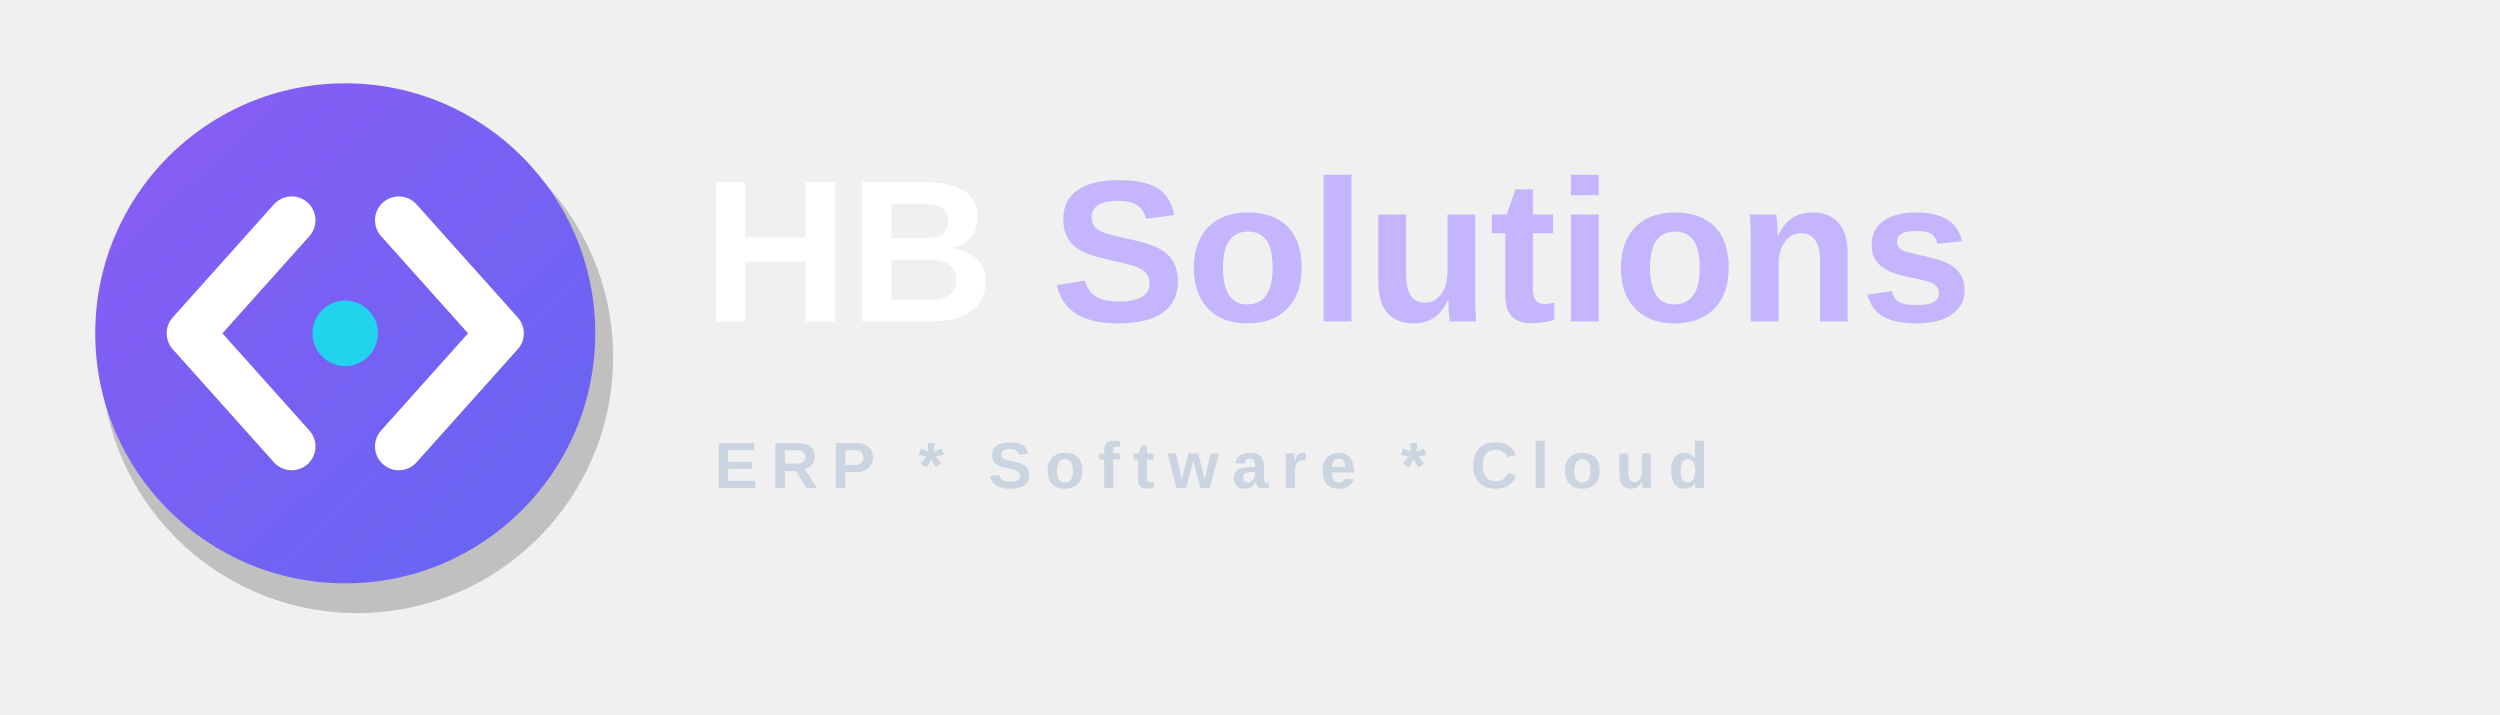
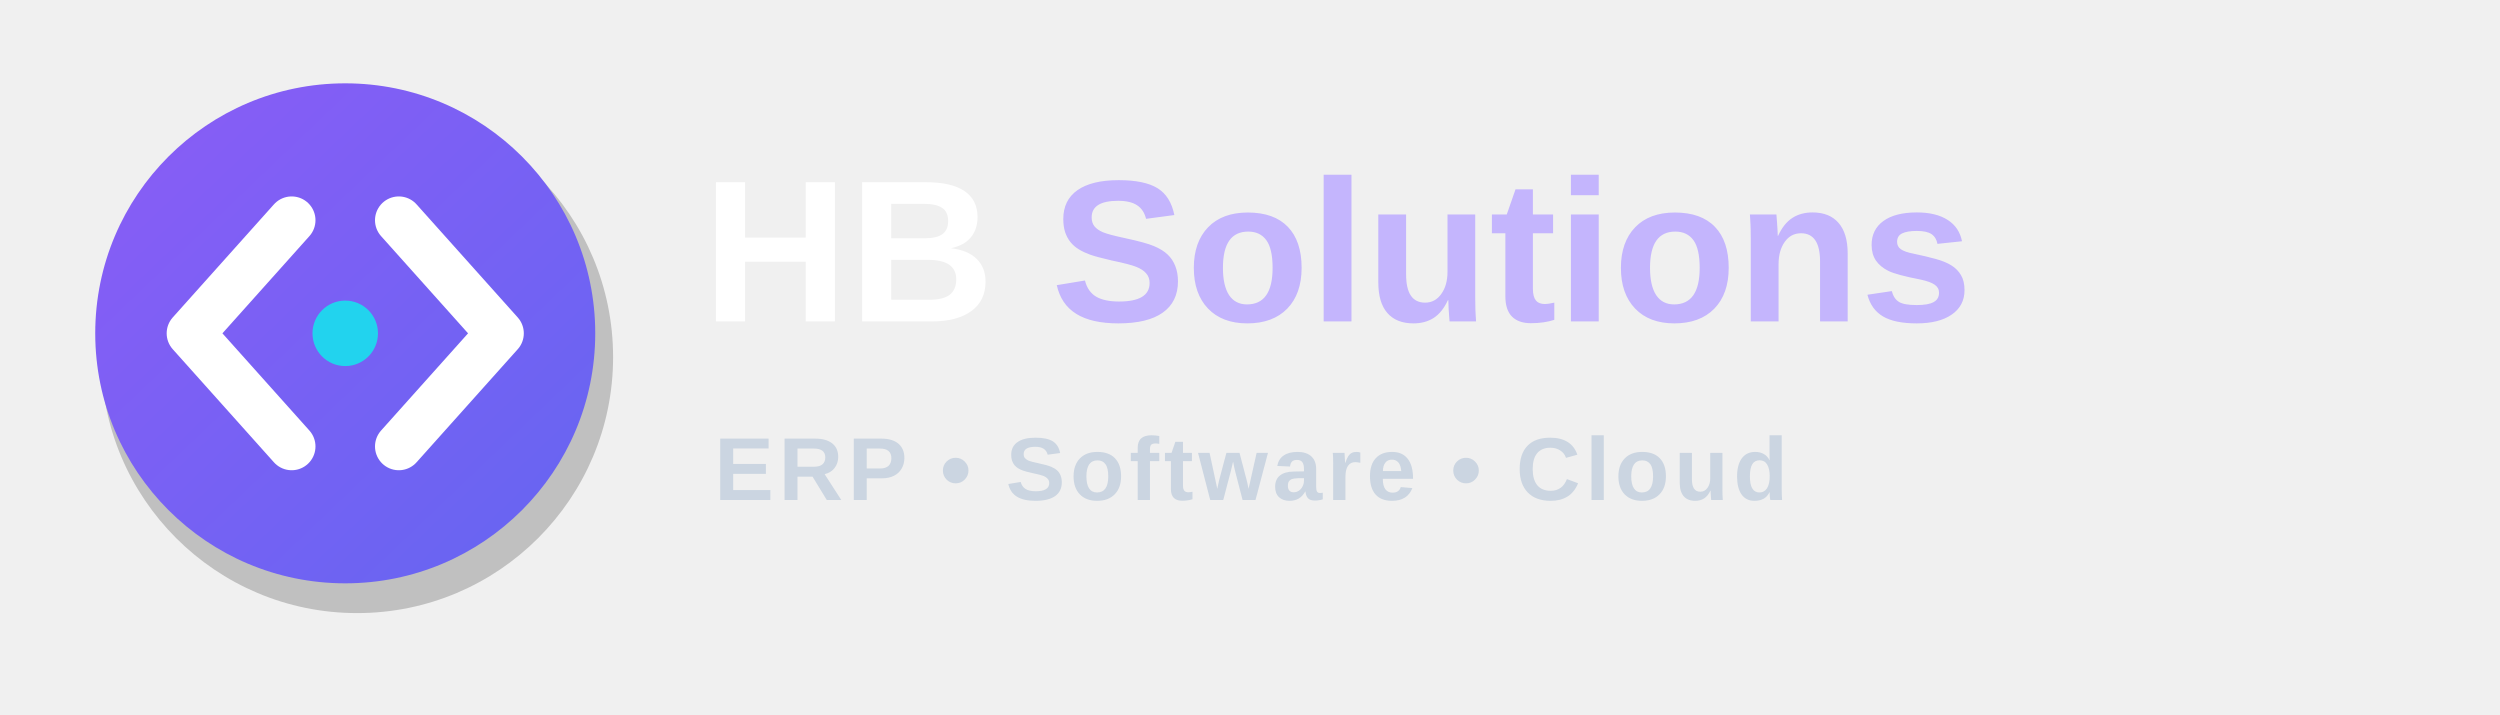
<svg xmlns="http://www.w3.org/2000/svg" width="420" height="120" viewBox="0 0 420 120" role="img" aria-labelledby="title">
  <defs>
    <linearGradient id="brandGradient" x1="14" y1="16" x2="98" y2="104" gradientUnits="userSpaceOnUse">
      <stop offset="0" stop-color="#8B5CF6" />
      <stop offset="1" stop-color="#6366F1" />
    </linearGradient>
  </defs>
  <circle cx="60" cy="60" r="43" fill="#000000" opacity="0.2" />
  <circle cx="58" cy="56" r="42" fill="url(#brandGradient)" />
  <g fill="none" stroke="#FFFFFF" stroke-width="8" stroke-linecap="round" stroke-linejoin="round">
    <path d="M49 37 L32 56 L49 75" />
    <path d="M67 37 L84 56 L67 75" />
  </g>
  <circle cx="58" cy="56" r="5.5" fill="#22D3EE" />
  <text x="118" y="54" font-family="Poppins, Segoe UI, Arial, sans-serif" font-size="34" font-weight="800" fill="#FFFFFF">
    HB <tspan fill="#C4B5FD">Solutions</tspan>
  </text>
-   <text x="120" y="82" font-family="Poppins, Segoe UI, Arial, sans-serif" font-size="11" font-weight="700" letter-spacing="2.2" fill="#CBD5E1">
-     ERP * Software * Cloud
+   <text x="120" y="84" font-family="Poppins, Segoe UI, Arial, sans-serif" font-size="15" font-weight="700" letter-spacing="0.8" fill="#CBD5E1">
+     ERP • Software • Cloud
  </text>
</svg>
